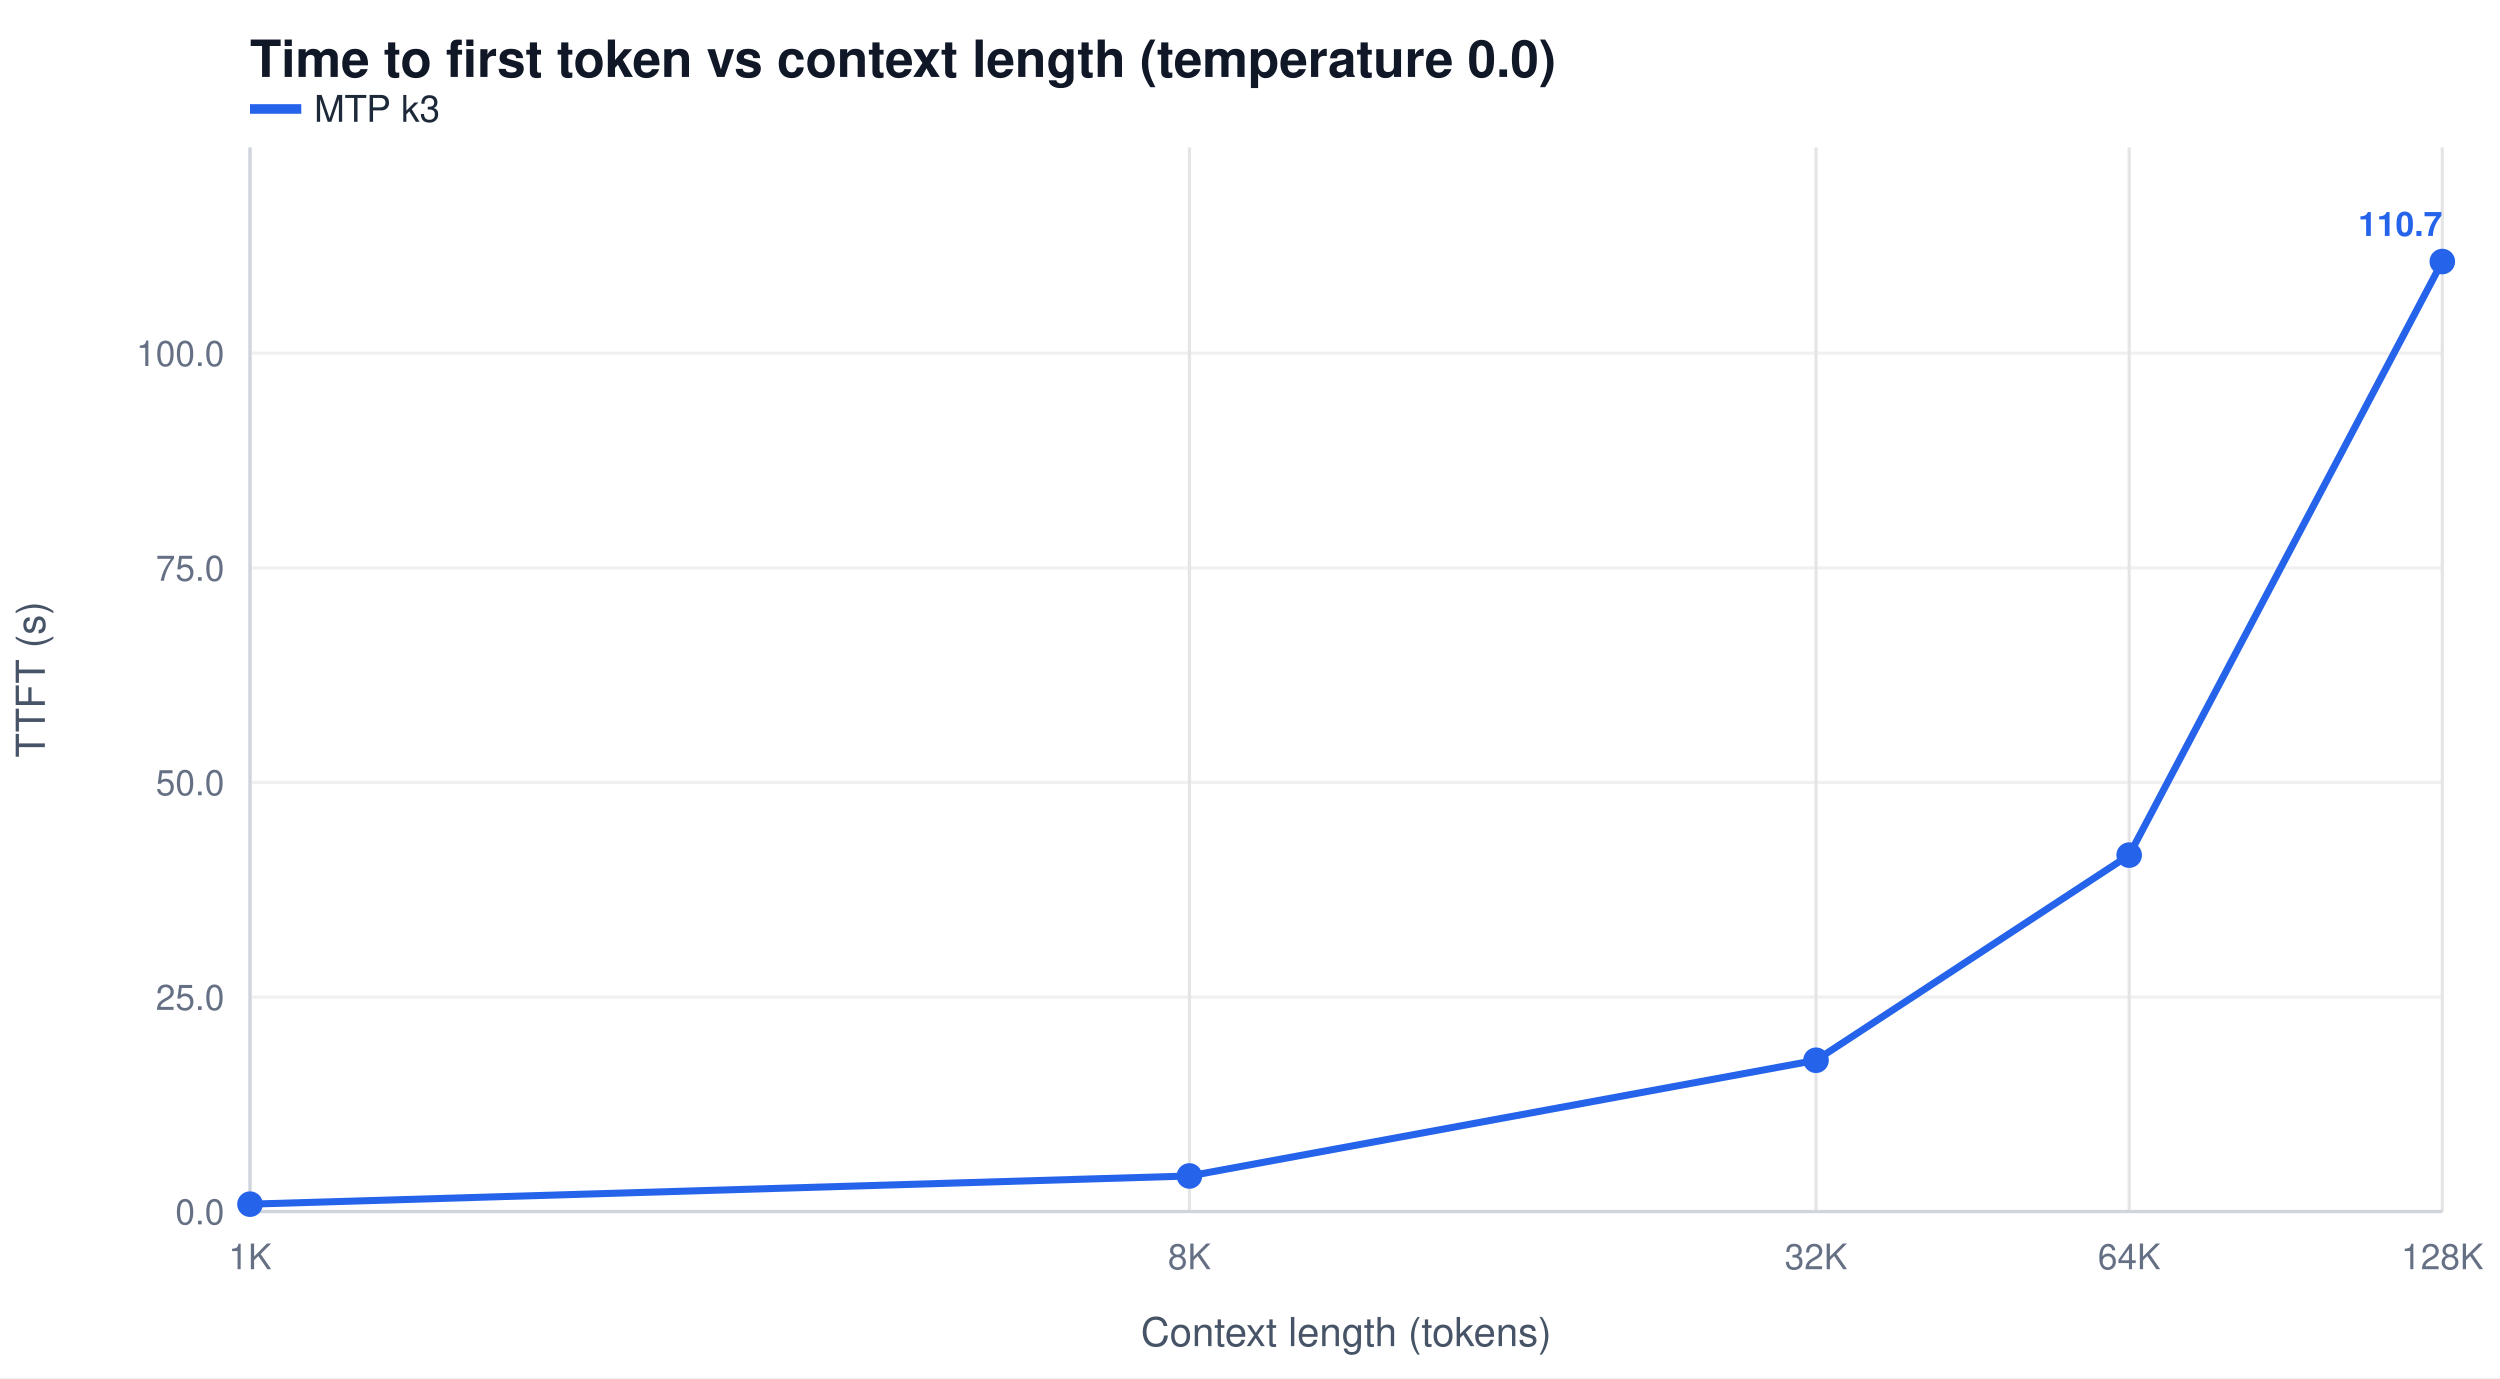
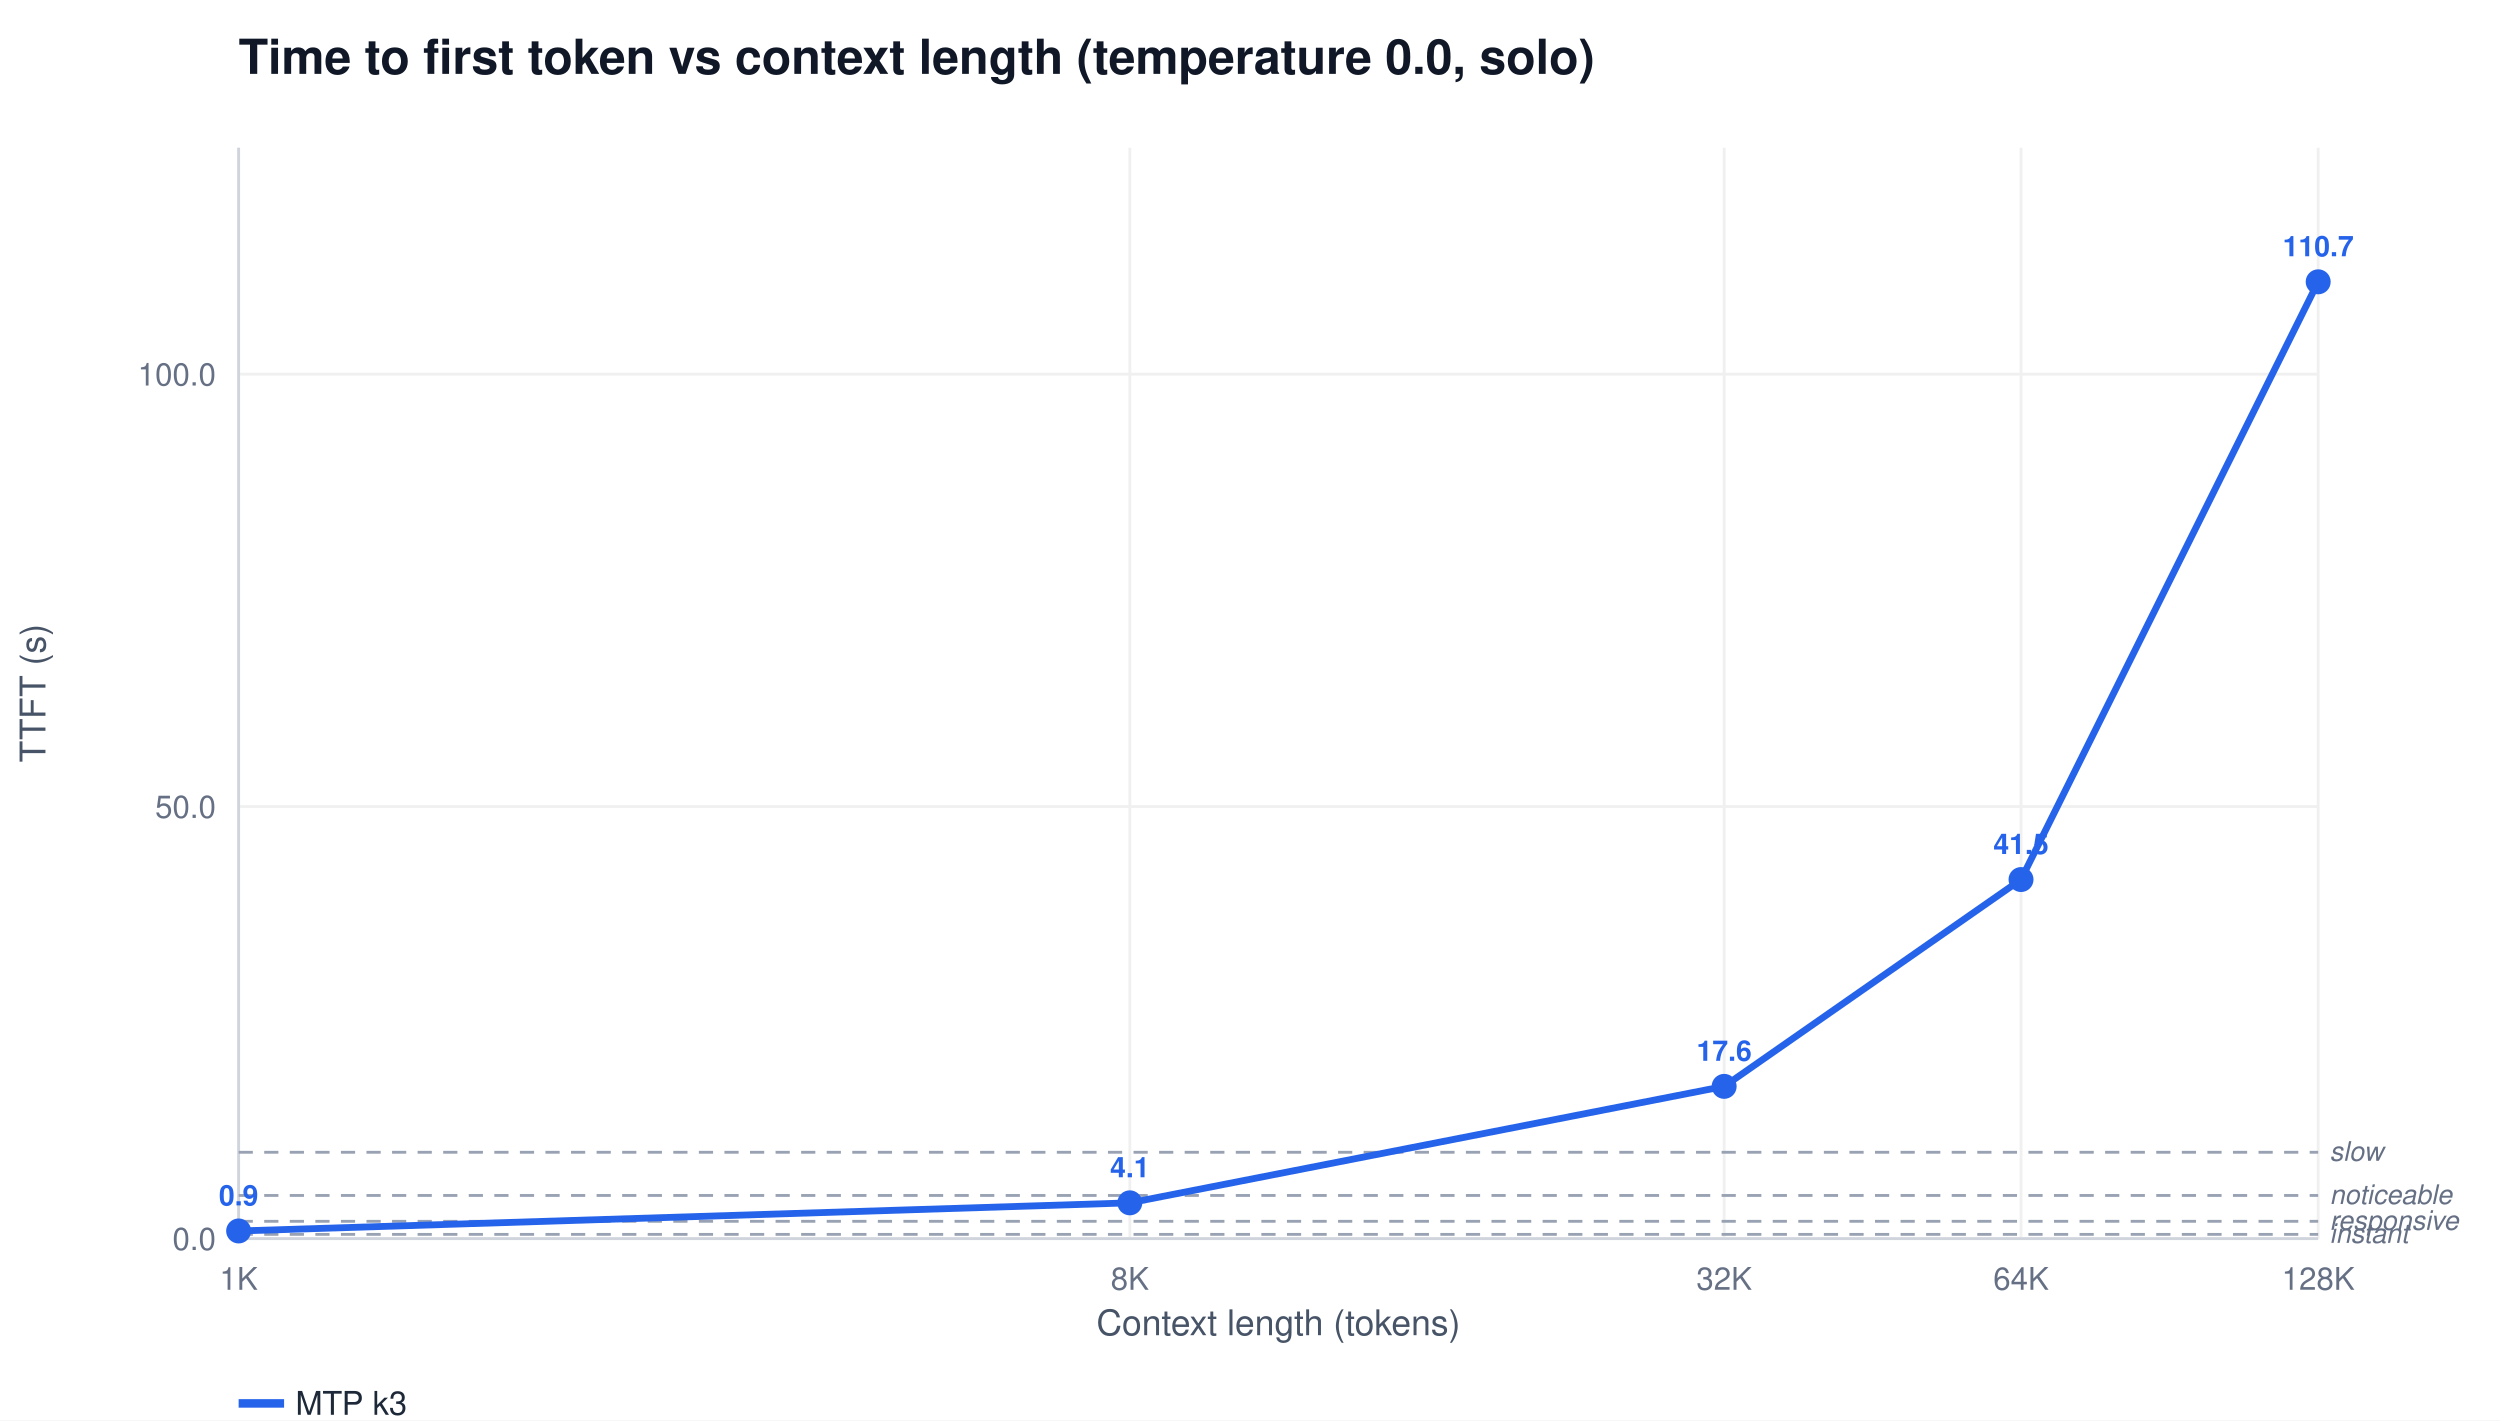
- <svg xmlns="http://www.w3.org/2000/svg" width="780" height="430" viewBox="0 0 780 430" font-family="Segoe UI, Helvetica, Arial, sans-serif">
-   <rect width="780" height="430" fill="#ffffff" />
-   <text x="78" y="24" font-size="16" font-weight="600" fill="#101828">Time to first token vs context length (temperature 0.0)</text>
-   <line x1="78" y1="378.0" x2="762" y2="378.0" stroke="#f0f0f0" stroke-width="1" />
-   <text x="70" y="382.0" font-size="11" fill="#667085" text-anchor="end">0.0</text>
-   <line x1="78" y1="311.1" x2="762" y2="311.1" stroke="#f0f0f0" stroke-width="1" />
-   <text x="70" y="315.1" font-size="11" fill="#667085" text-anchor="end">25.0</text>
-   <line x1="78" y1="244.1" x2="762" y2="244.1" stroke="#f0f0f0" stroke-width="1" />
-   <text x="70" y="248.1" font-size="11" fill="#667085" text-anchor="end">50.0</text>
-   <line x1="78" y1="177.2" x2="762" y2="177.2" stroke="#f0f0f0" stroke-width="1" />
-   <text x="70" y="181.2" font-size="11" fill="#667085" text-anchor="end">75.0</text>
-   <line x1="78" y1="110.2" x2="762" y2="110.2" stroke="#f0f0f0" stroke-width="1" />
-   <text x="70" y="114.2" font-size="11" fill="#667085" text-anchor="end">100.0</text>
-   <line x1="78.0" y1="46" x2="78.0" y2="378" stroke="#e5e5e5" stroke-width="1" />
-   <text x="78.0" y="396" font-size="11" fill="#667085" text-anchor="middle">1K</text>
-   <line x1="371.1" y1="46" x2="371.1" y2="378" stroke="#e5e5e5" stroke-width="1" />
-   <text x="371.1" y="396" font-size="11" fill="#667085" text-anchor="middle">8K</text>
-   <line x1="566.6" y1="46" x2="566.6" y2="378" stroke="#e5e5e5" stroke-width="1" />
-   <text x="566.6" y="396" font-size="11" fill="#667085" text-anchor="middle">32K</text>
-   <line x1="664.3" y1="46" x2="664.3" y2="378" stroke="#e5e5e5" stroke-width="1" />
-   <text x="664.3" y="396" font-size="11" fill="#667085" text-anchor="middle">64K</text>
-   <line x1="762.0" y1="46" x2="762.0" y2="378" stroke="#e5e5e5" stroke-width="1" />
-   <text x="762.0" y="396" font-size="11" fill="#667085" text-anchor="middle">128K</text>
-   <line x1="78" y1="378" x2="762" y2="378" stroke="#d0d5dd" stroke-width="1" />
-   <line x1="78" y1="46" x2="78" y2="378" stroke="#d0d5dd" stroke-width="1" />
-   <polyline points="78.0,375.7 371.1,366.9 566.6,330.8 664.3,266.8 762.0,81.6" fill="none" stroke="#2563eb" stroke-width="2.2" />
-   <circle cx="78.0" cy="375.7" r="4" fill="#2563eb" />
-   <circle cx="371.1" cy="366.9" r="4" fill="#2563eb" />
-   <circle cx="566.6" cy="330.8" r="4" fill="#2563eb" />
-   <circle cx="664.3" cy="266.8" r="4" fill="#2563eb" />
-   <circle cx="762.0" cy="81.6" r="4" fill="#2563eb" />
-   <text x="762.0" y="73.6" font-size="10.5" fill="#2563eb" text-anchor="end" font-weight="600">110.7</text>
-   <line x1="78" y1="34" x2="94" y2="34" stroke="#2563eb" stroke-width="3" />
-   <text x="98" y="38" font-size="11.5" fill="#1d2939">MTP k3</text>
-   <text x="420" y="420" font-size="12.5" fill="#475467" text-anchor="middle">Context length (tokens)</text>
-   <text x="14" y="212" font-size="12.5" fill="#475467" text-anchor="middle" transform="rotate(-90 14 212)">TTFT (s)</text>
+ <svg xmlns="http://www.w3.org/2000/svg" width="880" height="500" viewBox="0 0 880 500" font-family="Segoe UI, Helvetica, Arial, sans-serif">
+   <rect width="880" height="500" fill="#ffffff" />
+   <text x="84" y="26" font-size="17" font-weight="600" fill="#101828">Time to first token vs context length (temperature 0.0, solo)</text>
+   <line x1="84" y1="436.0" x2="816" y2="436.0" stroke="#f0f0f0" stroke-width="1" />
+   <text x="76" y="440.0" font-size="11" fill="#667085" text-anchor="end">0.0</text>
+   <line x1="84" y1="283.9" x2="816" y2="283.9" stroke="#f0f0f0" stroke-width="1" />
+   <text x="76" y="287.9" font-size="11" fill="#667085" text-anchor="end">50.0</text>
+   <line x1="84" y1="131.7" x2="816" y2="131.7" stroke="#f0f0f0" stroke-width="1" />
+   <text x="76" y="135.7" font-size="11" fill="#667085" text-anchor="end">100.0</text>
+   <line x1="84.0" y1="52" x2="84.0" y2="436" stroke="#f0f0f0" stroke-width="1" />
+   <text x="84.0" y="454" font-size="11" fill="#667085" text-anchor="middle">1K</text>
+   <line x1="397.7" y1="52" x2="397.7" y2="436" stroke="#f0f0f0" stroke-width="1" />
+   <text x="397.7" y="454" font-size="11" fill="#667085" text-anchor="middle">8K</text>
+   <line x1="606.9" y1="52" x2="606.9" y2="436" stroke="#f0f0f0" stroke-width="1" />
+   <text x="606.9" y="454" font-size="11" fill="#667085" text-anchor="middle">32K</text>
+   <line x1="711.4" y1="52" x2="711.4" y2="436" stroke="#f0f0f0" stroke-width="1" />
+   <text x="711.4" y="454" font-size="11" fill="#667085" text-anchor="middle">64K</text>
+   <line x1="816.0" y1="52" x2="816.0" y2="436" stroke="#f0f0f0" stroke-width="1" />
+   <text x="816.0" y="454" font-size="11" fill="#667085" text-anchor="middle">128K</text>
+   <line x1="84" y1="436" x2="816" y2="436" stroke="#d0d5dd" stroke-width="1" />
+   <line x1="84" y1="52" x2="84" y2="436" stroke="#d0d5dd" stroke-width="1" />
+   <line x1="84" y1="434.5" x2="816" y2="434.5" stroke="#98a2b3" stroke-width="1" stroke-dasharray="5 4" />
+   <text x="820" y="437.5" font-size="9.5" fill="#667085" font-style="italic">instant</text>
+   <line x1="84" y1="429.9" x2="816" y2="429.9" stroke="#98a2b3" stroke-width="1" stroke-dasharray="5 4" />
+   <text x="820" y="432.9" font-size="9.5" fill="#667085" font-style="italic">responsive</text>
+   <line x1="84" y1="420.8" x2="816" y2="420.8" stroke="#98a2b3" stroke-width="1" stroke-dasharray="5 4" />
+   <text x="820" y="423.8" font-size="9.5" fill="#667085" font-style="italic">noticeable</text>
+   <line x1="84" y1="405.6" x2="816" y2="405.6" stroke="#98a2b3" stroke-width="1" stroke-dasharray="5 4" />
+   <text x="820" y="408.6" font-size="9.5" fill="#667085" font-style="italic">slow</text>
+   <polyline points="84.0,433.3 397.7,423.4 606.9,382.4 711.4,309.6 816.0,99.2" fill="none" stroke="#2563eb" stroke-width="2.4" />
+   <circle cx="84.0" cy="433.3" r="4.4" fill="#2563eb" />
+   <circle cx="397.7" cy="423.4" r="4.4" fill="#2563eb" />
+   <circle cx="606.9" cy="382.4" r="4.4" fill="#2563eb" />
+   <circle cx="711.4" cy="309.6" r="4.4" fill="#2563eb" />
+   <circle cx="816.0" cy="99.2" r="4.4" fill="#2563eb" />
+   <text x="84.0" y="424.3" font-size="10" fill="#2563eb" text-anchor="middle" font-weight="600">0.9</text>
+   <text x="397.7" y="414.4" font-size="10" fill="#2563eb" text-anchor="middle" font-weight="600">4.1</text>
+   <text x="606.9" y="373.4" font-size="10" fill="#2563eb" text-anchor="middle" font-weight="600">17.6</text>
+   <text x="711.4" y="300.6" font-size="10" fill="#2563eb" text-anchor="middle" font-weight="600">41.5</text>
+   <text x="816.0" y="90.2" font-size="10" fill="#2563eb" text-anchor="middle" font-weight="600">110.7</text>
+   <line x1="84" y1="494" x2="100" y2="494" stroke="#2563eb" stroke-width="3" />
+   <text x="104" y="498" font-size="11.5" fill="#1d2939">MTP k3</text>
+   <text x="450" y="470" font-size="12.5" fill="#475467" text-anchor="middle">Context length (tokens)</text>
+   <text x="16" y="244" font-size="12.5" fill="#475467" text-anchor="middle" transform="rotate(-90 16 244)">TTFT (s)</text>
</svg>
